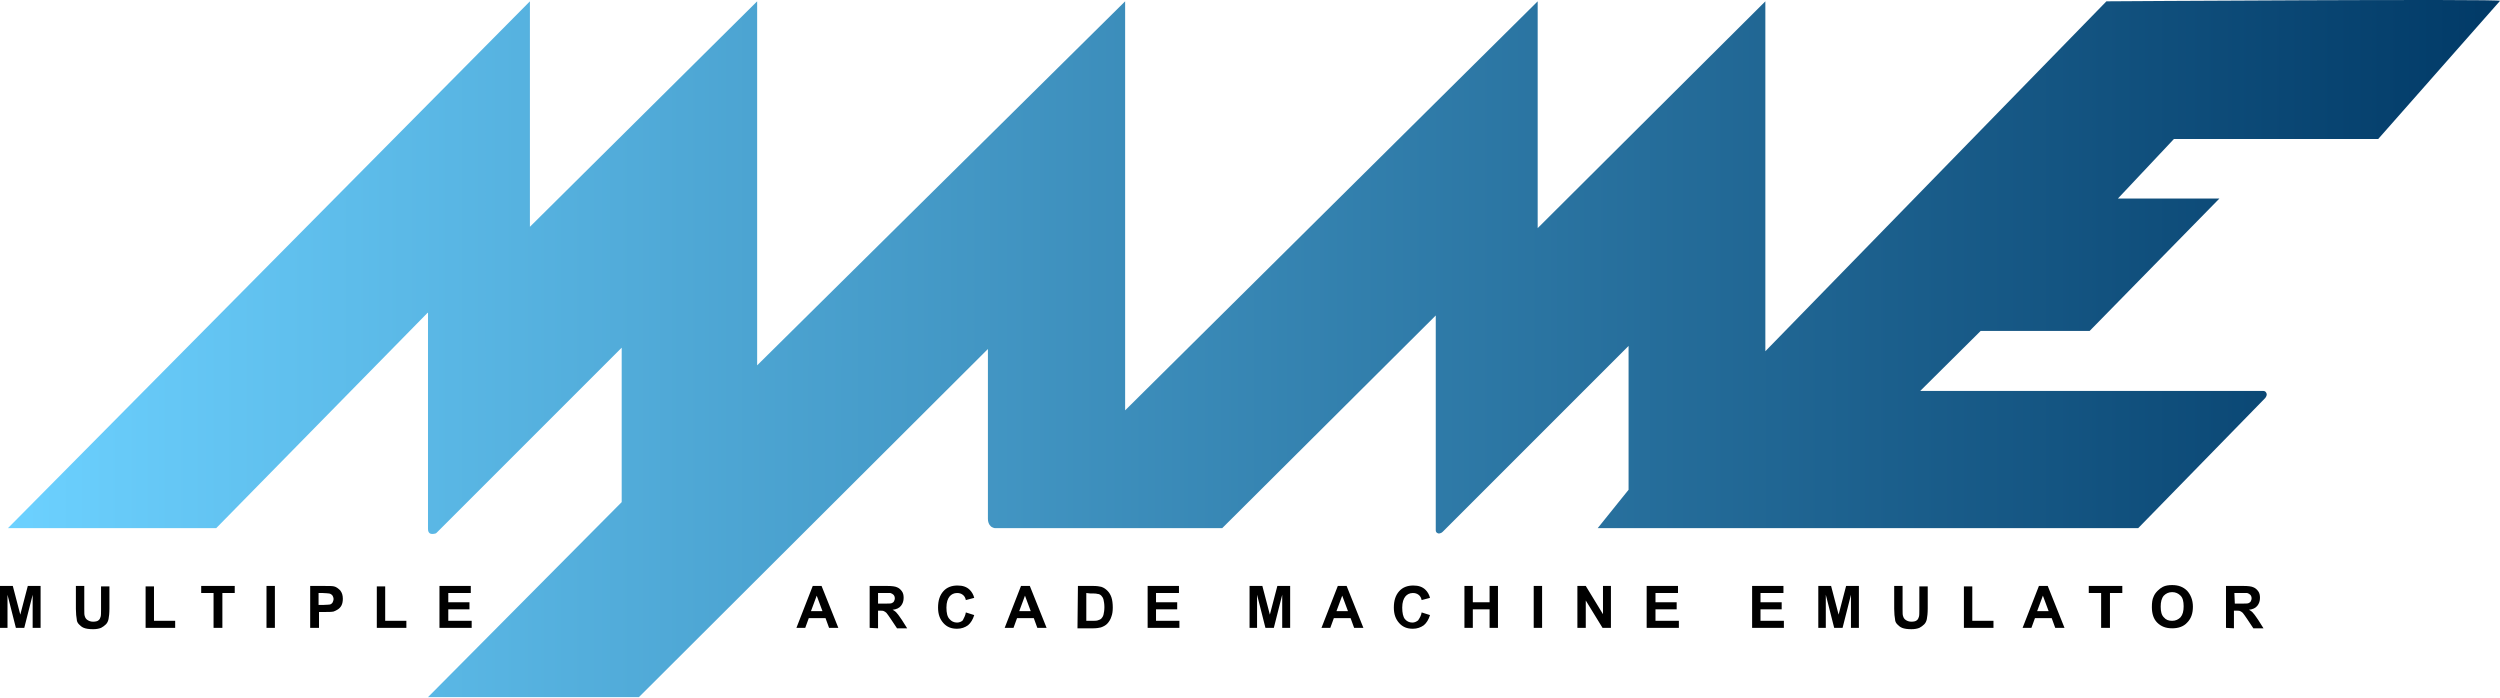
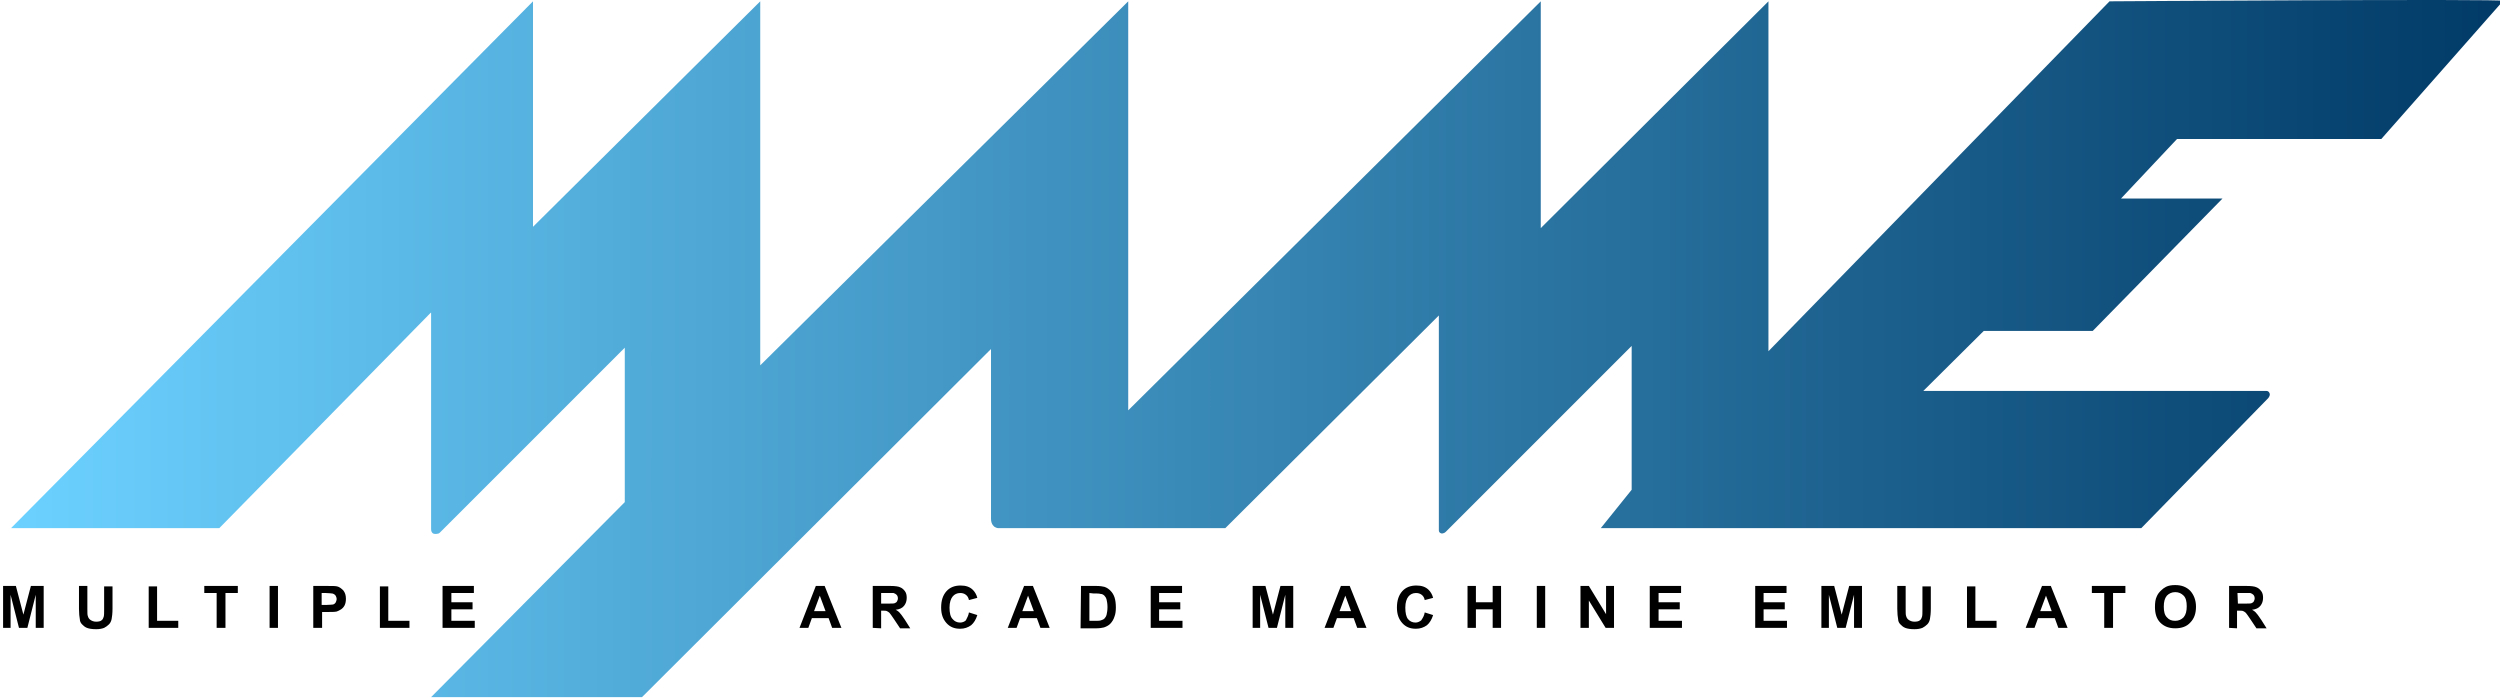
- <svg xmlns="http://www.w3.org/2000/svg" version="1.1" id="TEXT" x="0px" y="0px" viewBox="251 -47 566.6 158" style="enable-background:new 251 -47 566.6 158;" xml:space="preserve">
-   <linearGradient id="mameGrad" gradientUnits="userSpaceOnUse" x1="817.612" y1="31.997" x2="252.835" y2="31.997">
+ <svg xmlns="http://www.w3.org/2000/svg" version="1.1" id="TEXT" x="0px" y="0px" viewBox="251 -47 566.6 158" enable-background="new 251 -47 566.6 158" xml:space="preserve">
+   <linearGradient id="SVGID_1_" gradientUnits="userSpaceOnUse" x1="818.302" y1="32" x2="253.499" y2="32" gradientTransform="matrix(1 0 0 -1 0 64)">
    <stop offset="0" style="stop-color:#013A67" />
    <stop offset="1" style="stop-color:#6CD1FF" />
  </linearGradient>
-   <path fill="url(#mameGrad)" d="M728.4-46.7l-77.3,79.3v-79.3L599.5,4.7v-51.4L506,46v-92.7l-83.4,82.5c0,0,0-82.5,0-82.5L371.1,4.4v0v-51.1  L252.8,72.7H300h0l47.9-48.8l0.1,0c0,0,0,48.1,0,49c0,1.1,0.8,1.1,0.8,1.1l0,0c0,0,0.9,0.1,1.2-0.3c0.4-0.4,41.9-41.9,41.9-41.9v0v0  v35L348,111h47.8c0,0,79.1-78.9,79.1-78.9v38.5c0,1.3,0.8,1.8,0.8,1.8v0c0,0,0.5,0.3,0.8,0.3h51.5l48.4-48.2v48.7  c0,0.6,0.6,0.7,0.6,0.7l0,0c0,0,0.5,0.1,1-0.4l42.1-42.1V64l-7,8.7h122.5l28.8-29.5c0.6-0.8,0.2-1.2,0.2-1.2l0,0  c0,0-0.1-0.4-0.7-0.4h-77.7L699.9,28h24.7L754-2H731l12.7-13.5H790l27.6-31.3C818.2-47.3,728.4-46.7,728.4-46.7z" />
-   <path d="M251,95.3v-9.5h2.9l1.7,6.5l1.7-6.5h2.9v9.5h-1.8v-7.5l-1.9,7.5h-1.9l-1.9-7.5v7.5H251z M268.2,85.8h1.9v5.2  c0,0.8,0,1.4,0.1,1.6c0.1,0.4,0.3,0.7,0.6,0.9s0.7,0.4,1.3,0.4c0.5,0,1-0.1,1.2-0.3c0.3-0.2,0.4-0.5,0.5-0.8  c0.1-0.3,0.1-0.9,0.1-1.6v-5.3h1.9v5c0,1.1-0.1,1.9-0.2,2.4c-0.1,0.5-0.3,0.9-0.6,1.2c-0.3,0.3-0.7,0.6-1.1,0.8  c-0.5,0.2-1.1,0.3-1.8,0.3c-0.9,0-1.6-0.1-2.1-0.3c-0.5-0.2-0.8-0.5-1.1-0.8c-0.3-0.3-0.5-0.7-0.5-1.1c-0.1-0.5-0.2-1.4-0.2-2.4  C268.2,90.8,268.2,85.8,268.2,85.8z M284,95.3v-9.4h1.9v7.8h4.8v1.6L284,95.3L284,95.3z M299.4,95.3v-7.9h-2.8v-1.6h7.6v1.6h-2.8  v7.9H299.4z M311.4,95.3v-9.5h1.9v9.5H311.4z M321.3,95.3v-9.5h3.1c1.2,0,1.9,0,2.3,0.1c0.5,0.1,1,0.5,1.4,0.9  c0.4,0.5,0.6,1.1,0.6,1.9c0,0.6-0.1,1.1-0.3,1.5c-0.2,0.4-0.5,0.7-0.8,0.9c-0.3,0.2-0.7,0.4-1,0.5c-0.5,0.1-1.1,0.1-2,0.1h-1.3v3.6  L321.3,95.3L321.3,95.3z M323.2,87.4v2.7h1.1c0.8,0,1.3-0.1,1.5-0.1c0.3-0.1,0.5-0.3,0.6-0.5c0.1-0.2,0.2-0.5,0.2-0.7  c0-0.3-0.1-0.6-0.3-0.9c-0.2-0.2-0.5-0.4-0.8-0.4c-0.2,0-0.7-0.1-1.4-0.1L323.2,87.4L323.2,87.4z M336.4,95.3v-9.4h1.9v7.8h4.8v1.6  L336.4,95.3L336.4,95.3z M350.6,95.3v-9.5h7.1v1.6h-5.1v2.1h4.8v1.6h-4.8v2.6h5.3v1.6L350.6,95.3L350.6,95.3z M441,95.3h-2.1  l-0.8-2.2h-3.8l-0.8,2.2h-2l3.7-9.5h2L441,95.3z M437.4,91.5l-1.3-3.5l-1.3,3.5H437.4z M448.1,95.3v-9.5h4c1,0,1.8,0.1,2.2,0.3  c0.5,0.2,0.8,0.5,1.1,0.9c0.3,0.4,0.4,0.9,0.4,1.5c0,0.7-0.2,1.3-0.6,1.8c-0.4,0.5-1,0.8-1.9,0.9c0.4,0.2,0.8,0.5,1,0.8  c0.3,0.3,0.6,0.8,1.1,1.5l1.2,1.9h-2.3l-1.4-2.1c-0.5-0.7-0.8-1.2-1-1.4c-0.2-0.2-0.4-0.3-0.6-0.4c-0.2-0.1-0.5-0.1-1-0.1H450v4  L448.1,95.3L448.1,95.3z M450,89.8h1.4c0.9,0,1.5,0,1.7-0.1c0.2-0.1,0.4-0.2,0.5-0.4c0.1-0.2,0.2-0.4,0.2-0.7c0-0.3-0.1-0.6-0.3-0.8  c-0.2-0.2-0.4-0.3-0.7-0.4c-0.2,0-0.6,0-1.4,0H450V89.8L450,89.8z M469.9,91.8l1.9,0.6c-0.3,1-0.8,1.8-1.4,2.3  c-0.7,0.5-1.5,0.8-2.5,0.8c-1.3,0-2.3-0.4-3.1-1.3c-0.8-0.9-1.2-2-1.2-3.5c0-1.6,0.4-2.8,1.2-3.7c0.8-0.9,1.9-1.3,3.2-1.3  c1.2,0,2.1,0.3,2.8,1c0.4,0.4,0.8,1,1,1.8l-1.9,0.5c-0.1-0.5-0.3-0.9-0.7-1.2c-0.4-0.3-0.8-0.4-1.3-0.4c-0.7,0-1.3,0.3-1.7,0.8  c-0.4,0.5-0.7,1.3-0.7,2.5c0,1.2,0.2,2.1,0.7,2.6c0.4,0.5,1,0.8,1.7,0.8c0.5,0,1-0.2,1.3-0.5C469.5,93,469.8,92.5,469.9,91.8z   M488.2,95.3h-2.1l-0.8-2.2h-3.8l-0.8,2.2h-2l3.7-9.5h2L488.2,95.3z M484.6,91.5l-1.3-3.5l-1.3,3.5H484.6z M495.3,85.8h3.5  c0.8,0,1.4,0.1,1.8,0.2c0.6,0.2,1,0.5,1.4,0.9c0.4,0.4,0.7,0.9,0.9,1.5c0.2,0.6,0.3,1.4,0.3,2.3c0,0.8-0.1,1.5-0.3,2  c-0.2,0.7-0.6,1.3-1,1.7c-0.3,0.3-0.8,0.6-1.4,0.8c-0.4,0.1-1,0.2-1.7,0.2h-3.6L495.3,85.8L495.3,85.8L495.3,85.8z M497.2,87.4v6.3  h1.4c0.5,0,0.9,0,1.2-0.1c0.3-0.1,0.6-0.2,0.8-0.4c0.2-0.2,0.4-0.5,0.5-0.9c0.1-0.4,0.2-1,0.2-1.7c0-0.7-0.1-1.3-0.2-1.7  c-0.1-0.4-0.3-0.7-0.5-0.9c-0.2-0.2-0.5-0.4-0.9-0.4c-0.3-0.1-0.8-0.1-1.6-0.1L497.2,87.4L497.2,87.4z M511.1,95.3v-9.5h7.1v1.6H513  v2.1h4.8v1.6H513v2.6h5.3v1.6L511.1,95.3L511.1,95.3z M534.2,95.3v-9.5h2.9l1.7,6.5l1.7-6.5h2.9v9.5h-1.8v-7.5l-1.9,7.5h-1.9  l-1.9-7.5v7.5H534.2z M560,95.3h-2.1l-0.8-2.2h-3.8l-0.8,2.2h-2l3.7-9.5h2L560,95.3z M556.5,91.5l-1.3-3.5l-1.3,3.5H556.5z   M573.2,91.8l1.9,0.6c-0.3,1-0.8,1.8-1.4,2.3c-0.7,0.5-1.5,0.8-2.5,0.8c-1.3,0-2.3-0.4-3.1-1.3c-0.8-0.9-1.2-2-1.2-3.5  c0-1.6,0.4-2.8,1.2-3.7c0.8-0.9,1.9-1.3,3.2-1.3c1.2,0,2.1,0.3,2.8,1c0.4,0.4,0.8,1,1,1.8l-1.9,0.5c-0.1-0.5-0.3-0.9-0.7-1.2  c-0.4-0.3-0.8-0.4-1.3-0.4c-0.7,0-1.3,0.3-1.7,0.8c-0.4,0.5-0.7,1.3-0.7,2.5c0,1.2,0.2,2.1,0.6,2.6c0.4,0.5,1,0.8,1.7,0.8  c0.5,0,0.9-0.2,1.3-0.5C572.8,93,573.1,92.5,573.2,91.8z M582.9,95.3v-9.5h1.9v3.7h3.8v-3.7h1.9v9.5h-1.9v-4.2h-3.8v4.2H582.9z   M598.6,95.3v-9.5h1.9v9.5H598.6z M608.5,95.3v-9.5h1.9l3.9,6.4v-6.4h1.8v9.5h-1.9l-3.8-6.2v6.2H608.5z M624.2,95.3v-9.5h7.1v1.6  h-5.1v2.1h4.8v1.6h-4.8v2.6h5.3v1.6L624.2,95.3L624.2,95.3z M648.1,95.3v-9.5h7.1v1.6H650v2.1h4.8v1.6H650v2.6h5.3v1.6L648.1,95.3  L648.1,95.3z M663.1,95.3v-9.5h2.9l1.7,6.5l1.7-6.5h2.9v9.5h-1.8v-7.5l-1.9,7.5h-1.9l-1.9-7.5v7.5H663.1z M680.3,85.8h1.9v5.2  c0,0.8,0,1.4,0.1,1.6c0.1,0.4,0.3,0.7,0.6,0.9c0.3,0.2,0.7,0.4,1.3,0.4c0.5,0,1-0.1,1.2-0.3c0.3-0.2,0.4-0.5,0.5-0.8  c0.1-0.3,0.1-0.9,0.1-1.6v-5.3h1.9v5c0,1.1-0.1,1.9-0.2,2.4c-0.1,0.5-0.3,0.9-0.6,1.2c-0.3,0.3-0.7,0.6-1.1,0.8  c-0.5,0.2-1.1,0.3-1.8,0.3c-0.9,0-1.6-0.1-2.1-0.3c-0.5-0.2-0.8-0.5-1.1-0.8c-0.3-0.3-0.5-0.7-0.5-1.1c-0.1-0.5-0.2-1.4-0.2-2.4  L680.3,85.8L680.3,85.8L680.3,85.8z M696.1,95.3v-9.4h1.9v7.8h4.8v1.6L696.1,95.3L696.1,95.3z M718.9,95.3h-2.1l-0.8-2.2h-3.8  l-0.8,2.2h-2l3.7-9.5h2L718.9,95.3z M715.3,91.5L714,88l-1.3,3.5H715.3z M727.2,95.3v-7.9h-2.8v-1.6h7.6v1.6h-2.8v7.9H727.2z   M738.7,90.6c0-1,0.1-1.8,0.4-2.4c0.2-0.5,0.5-0.9,0.9-1.3c0.4-0.4,0.8-0.7,1.2-0.9c0.6-0.3,1.3-0.4,2.1-0.4c1.4,0,2.5,0.4,3.4,1.3  c0.8,0.9,1.3,2.1,1.3,3.6c0,1.5-0.4,2.7-1.3,3.6c-0.8,0.9-2,1.3-3.4,1.3c-1.4,0-2.5-0.4-3.4-1.3C739.1,93.3,738.7,92.1,738.7,90.6z   M740.7,90.5c0,1.1,0.2,1.9,0.7,2.4c0.5,0.6,1.1,0.8,1.9,0.8c0.8,0,1.4-0.3,1.9-0.8c0.5-0.6,0.7-1.4,0.7-2.5c0-1.1-0.2-1.9-0.7-2.4  c-0.5-0.5-1.1-0.8-1.9-0.8s-1.4,0.3-1.9,0.8C740.9,88.6,740.7,89.4,740.7,90.5z M755.5,95.3v-9.5h4c1,0,1.8,0.1,2.2,0.3  c0.5,0.2,0.8,0.5,1.1,0.9c0.3,0.4,0.4,0.9,0.4,1.5c0,0.7-0.2,1.3-0.6,1.8c-0.4,0.5-1,0.8-1.9,0.9c0.4,0.2,0.8,0.5,1,0.8  c0.3,0.3,0.6,0.8,1.1,1.5l1.2,1.9h-2.3l-1.4-2.1c-0.5-0.7-0.8-1.2-1-1.4c-0.2-0.2-0.4-0.3-0.6-0.4c-0.2-0.1-0.5-0.1-1-0.1h-0.4v4  L755.5,95.3L755.5,95.3L755.5,95.3L755.5,95.3L755.5,95.3L755.5,95.3z M757.5,89.8h1.4c0.9,0,1.5,0,1.7-0.1c0.2-0.1,0.4-0.2,0.5-0.4  c0.1-0.2,0.2-0.4,0.2-0.7c0-0.3-0.1-0.6-0.3-0.8c-0.2-0.2-0.4-0.3-0.7-0.4c-0.2,0-0.6,0-1.4,0h-1.5L757.5,89.8L757.5,89.8z" />
+   <path fill="url(#SVGID_1_)" d="M729.1-46.7l-77.3,79.3v-79.3L600.2,4.7v-51.4L506.7,46v-92.7l-83.4,82.5v-82.5L371.8,4.4l0,0v-51.1  L253.5,72.7h47.2l0,0l47.9-48.8h0.1c0,0,0,48.1,0,49c0,1.1,0.8,1.1,0.8,1.1l0,0c0,0,0.9,0.1,1.2-0.3c0.4-0.4,41.9-41.9,41.9-41.9  l0,0l0,0v35L348.7,111h47.8l79.1-78.9v38.5c0,1.3,0.8,1.8,0.8,1.8l0,0c0,0,0.5,0.3,0.8,0.3h51.5l48.4-48.2v48.7  c0,0.6,0.6,0.7,0.6,0.7l0,0c0,0,0.5,0.1,1-0.4l42.1-42.1V64l-7,8.7h122.5l28.8-29.5c0.6-0.8,0.2-1.2,0.2-1.2l0,0  c0,0-0.1-0.4-0.7-0.4h-77.7L700.6,28h24.7l29.4-30h-23l12.7-13.5h46.3l27.6-31.3C818.9-47.3,729.1-46.7,729.1-46.7z" />
+   <path d="M251.7,95.3v-9.5h2.9l1.7,6.5l1.7-6.5h2.9v9.5h-1.8v-7.5l-1.9,7.5h-1.9l-1.9-7.5v7.5H251.7z M268.9,85.8h1.9V91  c0,0.8,0,1.4,0.1,1.6c0.1,0.4,0.3,0.7,0.6,0.9s0.7,0.4,1.3,0.4c0.5,0,1-0.1,1.2-0.3c0.3-0.2,0.4-0.5,0.5-0.8s0.1-0.9,0.1-1.6v-5.3  h1.9v5c0,1.1-0.1,1.9-0.2,2.4s-0.3,0.9-0.6,1.2c-0.3,0.3-0.7,0.6-1.1,0.8c-0.5,0.2-1.1,0.3-1.8,0.3c-0.9,0-1.6-0.1-2.1-0.3  c-0.5-0.2-0.8-0.5-1.1-0.8c-0.3-0.3-0.5-0.7-0.5-1.1c-0.1-0.5-0.2-1.4-0.2-2.4C268.9,90.8,268.9,85.8,268.9,85.8z M284.7,95.3v-9.4  h1.9v7.8h4.8v1.6H284.7L284.7,95.3z M300.1,95.3v-7.9h-2.8v-1.6h7.6v1.6h-2.8v7.9H300.1z M312.1,95.3v-9.5h1.9v9.5H312.1z M322,95.3  v-9.5h3.1c1.2,0,1.9,0,2.3,0.1c0.5,0.1,1,0.5,1.4,0.9c0.4,0.5,0.6,1.1,0.6,1.9c0,0.6-0.1,1.1-0.3,1.5c-0.2,0.4-0.5,0.7-0.8,0.9  c-0.3,0.2-0.7,0.4-1,0.5c-0.5,0.1-1.1,0.1-2,0.1H324v3.6H322L322,95.3z M323.9,87.4v2.7h1.1c0.8,0,1.3-0.1,1.5-0.1  c0.3-0.1,0.5-0.3,0.6-0.5s0.2-0.5,0.2-0.7c0-0.3-0.1-0.6-0.3-0.9c-0.2-0.2-0.5-0.4-0.8-0.4c-0.2,0-0.7-0.1-1.4-0.1H323.9L323.9,87.4  z M337.1,95.3v-9.4h1.9v7.8h4.8v1.6H337.1L337.1,95.3z M351.3,95.3v-9.5h7.1v1.6h-5.1v2.1h4.8v1.6h-4.8v2.6h5.3v1.6L351.3,95.3  L351.3,95.3z M441.7,95.3h-2.1l-0.8-2.2H435l-0.8,2.2h-2l3.7-9.5h2L441.7,95.3z M438.1,91.5l-1.3-3.5l-1.3,3.5H438.1z M448.8,95.3  v-9.5h4c1,0,1.8,0.1,2.2,0.3c0.5,0.2,0.8,0.5,1.1,0.9c0.3,0.4,0.4,0.9,0.4,1.5c0,0.7-0.2,1.3-0.6,1.8s-1,0.8-1.9,0.9  c0.4,0.2,0.8,0.5,1,0.8c0.3,0.3,0.6,0.8,1.1,1.5l1.2,1.9H455l-1.4-2.1c-0.5-0.7-0.8-1.2-1-1.4c-0.2-0.2-0.4-0.3-0.6-0.4  s-0.5-0.1-1-0.1h-0.3v4L448.8,95.3L448.8,95.3z M450.7,89.8h1.4c0.9,0,1.5,0,1.7-0.1s0.4-0.2,0.5-0.4c0.1-0.2,0.2-0.4,0.2-0.7  c0-0.3-0.1-0.6-0.3-0.8c-0.2-0.2-0.4-0.3-0.7-0.4c-0.2,0-0.6,0-1.4,0h-1.4V89.8L450.7,89.8z M470.6,91.8l1.9,0.6  c-0.3,1-0.8,1.8-1.4,2.3c-0.7,0.5-1.5,0.8-2.5,0.8c-1.3,0-2.3-0.4-3.1-1.3c-0.8-0.9-1.2-2-1.2-3.5c0-1.6,0.4-2.8,1.2-3.7  c0.8-0.9,1.9-1.3,3.2-1.3c1.2,0,2.1,0.3,2.8,1c0.4,0.4,0.8,1,1,1.8l-1.9,0.5c-0.1-0.5-0.3-0.9-0.7-1.2c-0.4-0.3-0.8-0.4-1.3-0.4  c-0.7,0-1.3,0.3-1.7,0.8c-0.4,0.5-0.7,1.3-0.7,2.5s0.2,2.1,0.7,2.6c0.4,0.5,1,0.8,1.7,0.8c0.5,0,1-0.2,1.3-0.5  C470.2,93,470.5,92.5,470.6,91.8z M488.9,95.3h-2.1l-0.8-2.2h-3.8l-0.8,2.2h-2l3.7-9.5h2L488.9,95.3z M485.3,91.5L484,88l-1.3,3.5  H485.3z M496,85.8h3.5c0.8,0,1.4,0.1,1.8,0.2c0.6,0.2,1,0.5,1.4,0.9s0.7,0.9,0.9,1.5c0.2,0.6,0.3,1.4,0.3,2.3c0,0.8-0.1,1.5-0.3,2  c-0.2,0.7-0.6,1.3-1,1.7c-0.3,0.3-0.8,0.6-1.4,0.8c-0.4,0.1-1,0.2-1.7,0.2h-3.6L496,85.8L496,85.8L496,85.8z M497.9,87.4v6.3h1.4  c0.5,0,0.9,0,1.2-0.1c0.3-0.1,0.6-0.2,0.8-0.4c0.2-0.2,0.4-0.5,0.5-0.9s0.2-1,0.2-1.7s-0.1-1.3-0.2-1.7c-0.1-0.4-0.3-0.7-0.5-0.9  c-0.2-0.2-0.5-0.4-0.9-0.4c-0.3-0.1-0.8-0.1-1.6-0.1L497.9,87.4L497.9,87.4z M511.8,95.3v-9.5h7.1v1.6h-5.2v2.1h4.8v1.6h-4.8v2.6  h5.3v1.6L511.8,95.3L511.8,95.3z M534.9,95.3v-9.5h2.9l1.7,6.5l1.7-6.5h2.9v9.5h-1.8v-7.5l-1.9,7.5h-1.9l-1.9-7.5v7.5H534.9z   M560.7,95.3h-2.1l-0.8-2.2H554l-0.8,2.2h-2l3.7-9.5h2L560.7,95.3z M557.2,91.5l-1.3-3.5l-1.3,3.5H557.2z M573.9,91.8l1.9,0.6  c-0.3,1-0.8,1.8-1.4,2.3c-0.7,0.5-1.5,0.8-2.5,0.8c-1.3,0-2.3-0.4-3.1-1.3c-0.8-0.9-1.2-2-1.2-3.5c0-1.6,0.4-2.8,1.2-3.7  c0.8-0.9,1.9-1.3,3.2-1.3c1.2,0,2.1,0.3,2.8,1c0.4,0.4,0.8,1,1,1.8l-1.9,0.5c-0.1-0.5-0.3-0.9-0.7-1.2c-0.4-0.3-0.8-0.4-1.3-0.4  c-0.7,0-1.3,0.3-1.7,0.8s-0.7,1.3-0.7,2.5s0.2,2.1,0.6,2.6s1,0.8,1.7,0.8c0.5,0,0.9-0.2,1.3-0.5C573.5,93,573.8,92.5,573.9,91.8z   M583.6,95.3v-9.5h1.9v3.7h3.8v-3.7h1.9v9.5h-1.9v-4.2h-3.8v4.2H583.6z M599.3,95.3v-9.5h1.9v9.5H599.3z M609.2,95.3v-9.5h1.9  l3.9,6.4v-6.4h1.8v9.5h-1.9l-3.8-6.2v6.2H609.2z M624.9,95.3v-9.5h7.1v1.6h-5.1v2.1h4.8v1.6h-4.8v2.6h5.3v1.6L624.9,95.3L624.9,95.3  z M648.8,95.3v-9.5h7.1v1.6h-5.2v2.1h4.8v1.6h-4.8v2.6h5.3v1.6L648.8,95.3L648.8,95.3z M663.8,95.3v-9.5h2.9l1.7,6.5l1.7-6.5h2.9  v9.5h-1.8v-7.5l-1.9,7.5h-1.9l-1.9-7.5v7.5H663.8z M681,85.8h1.9V91c0,0.8,0,1.4,0.1,1.6c0.1,0.4,0.3,0.7,0.6,0.9  c0.3,0.2,0.7,0.4,1.3,0.4c0.5,0,1-0.1,1.2-0.3c0.3-0.2,0.4-0.5,0.5-0.8s0.1-0.9,0.1-1.6v-5.3h1.9v5c0,1.1-0.1,1.9-0.2,2.4  c-0.1,0.5-0.3,0.9-0.6,1.2c-0.3,0.3-0.7,0.6-1.1,0.8c-0.5,0.2-1.1,0.3-1.8,0.3c-0.9,0-1.6-0.1-2.1-0.3c-0.5-0.2-0.8-0.5-1.1-0.8  c-0.3-0.3-0.5-0.7-0.5-1.1c-0.1-0.5-0.2-1.4-0.2-2.4V85.8L681,85.8L681,85.8z M696.8,95.3v-9.4h1.9v7.8h4.8v1.6H696.8L696.8,95.3z   M719.6,95.3h-2.1l-0.8-2.2h-3.8l-0.8,2.2h-2l3.7-9.5h2L719.6,95.3z M716,91.5l-1.3-3.5l-1.3,3.5H716z M727.9,95.3v-7.9h-2.8v-1.6  h7.6v1.6h-2.8v7.9H727.9z M739.4,90.6c0-1,0.1-1.8,0.4-2.4c0.2-0.5,0.5-0.9,0.9-1.3s0.8-0.7,1.2-0.9c0.6-0.3,1.3-0.4,2.1-0.4  c1.4,0,2.5,0.4,3.4,1.3c0.8,0.9,1.3,2.1,1.3,3.6s-0.4,2.7-1.3,3.6c-0.8,0.9-2,1.3-3.4,1.3s-2.5-0.4-3.4-1.3  C739.8,93.3,739.4,92.1,739.4,90.6z M741.4,90.5c0,1.1,0.2,1.9,0.7,2.4c0.5,0.6,1.1,0.8,1.9,0.8s1.4-0.3,1.9-0.8  c0.5-0.6,0.7-1.4,0.7-2.5s-0.2-1.9-0.7-2.4s-1.1-0.8-1.9-0.8s-1.4,0.3-1.9,0.8C741.6,88.6,741.4,89.4,741.4,90.5z M756.2,95.3v-9.5  h4c1,0,1.8,0.1,2.2,0.3c0.5,0.2,0.8,0.5,1.1,0.9c0.3,0.4,0.4,0.9,0.4,1.5c0,0.7-0.2,1.3-0.6,1.8c-0.4,0.5-1,0.8-1.9,0.9  c0.4,0.2,0.8,0.5,1,0.8c0.3,0.3,0.6,0.8,1.1,1.5l1.2,1.9h-2.3l-1.4-2.1c-0.5-0.7-0.8-1.2-1-1.4c-0.2-0.2-0.4-0.3-0.6-0.4  c-0.2-0.1-0.5-0.1-1-0.1H758v4L756.2,95.3L756.2,95.3L756.2,95.3L756.2,95.3L756.2,95.3L756.2,95.3z M758.2,89.8h1.4  c0.9,0,1.5,0,1.7-0.1c0.2-0.1,0.4-0.2,0.5-0.4c0.1-0.2,0.2-0.4,0.2-0.7c0-0.3-0.1-0.6-0.3-0.8c-0.2-0.2-0.4-0.3-0.7-0.4  c-0.2,0-0.6,0-1.4,0h-1.5L758.2,89.8L758.2,89.8z" />
</svg>
